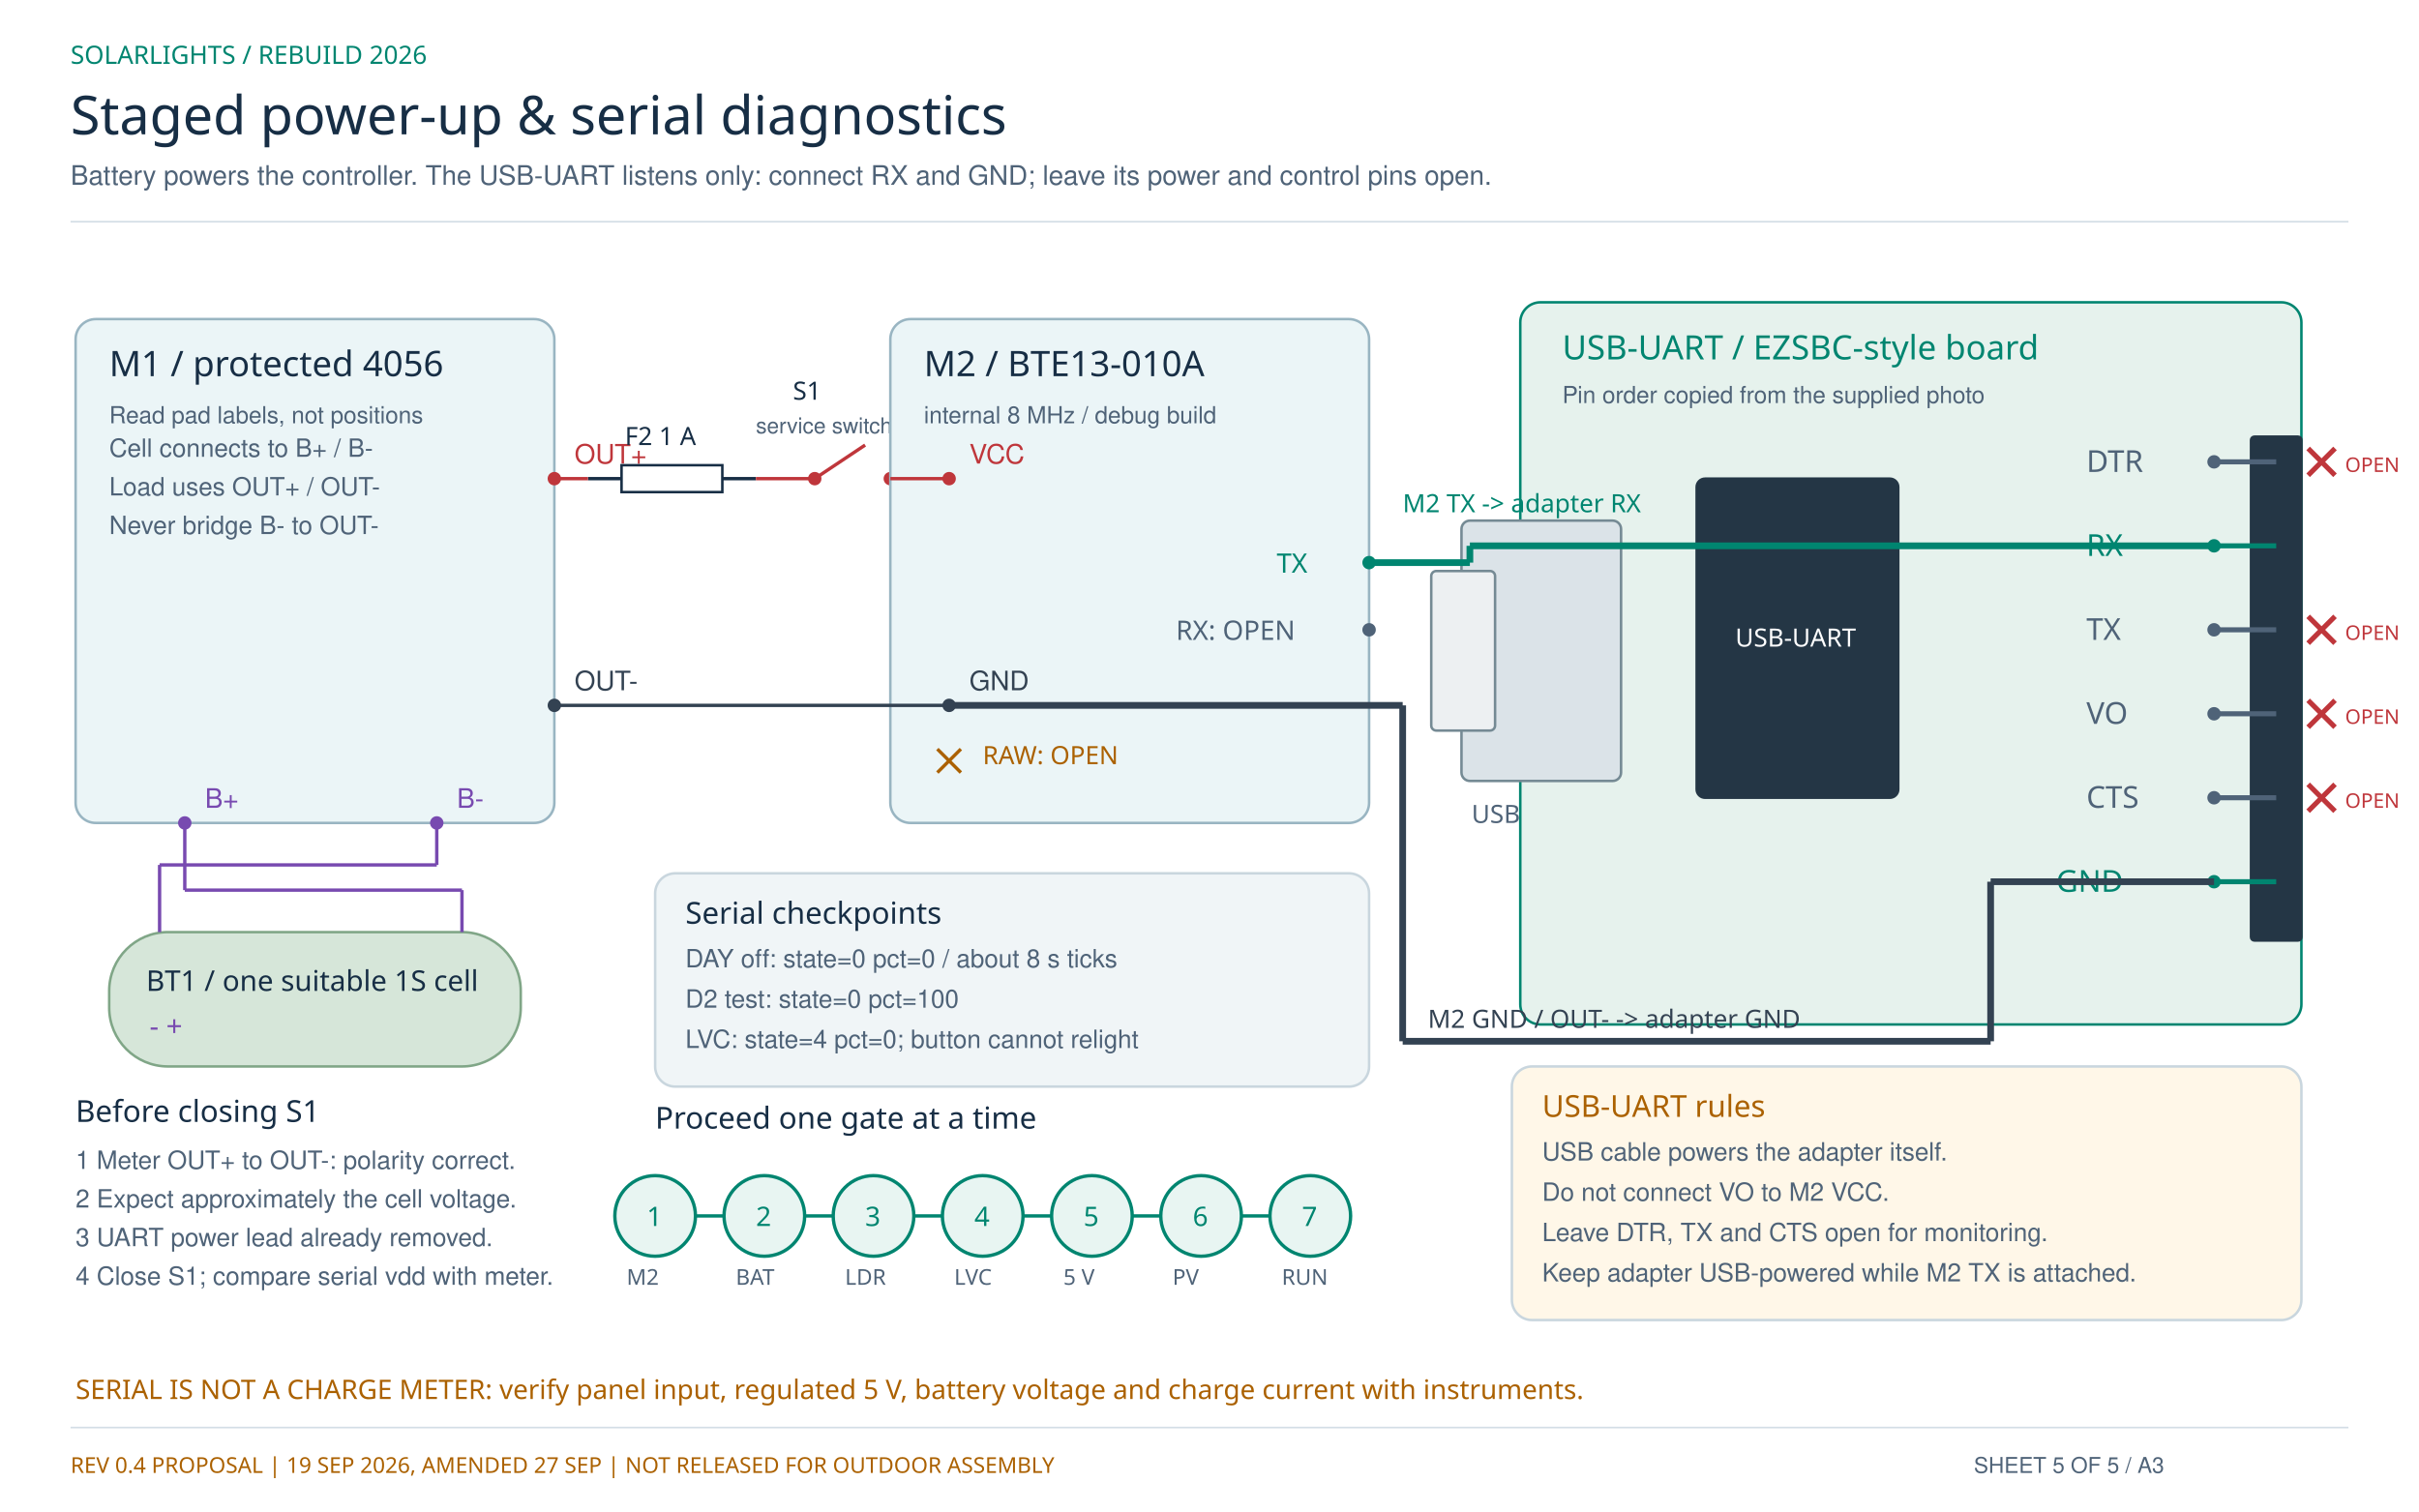
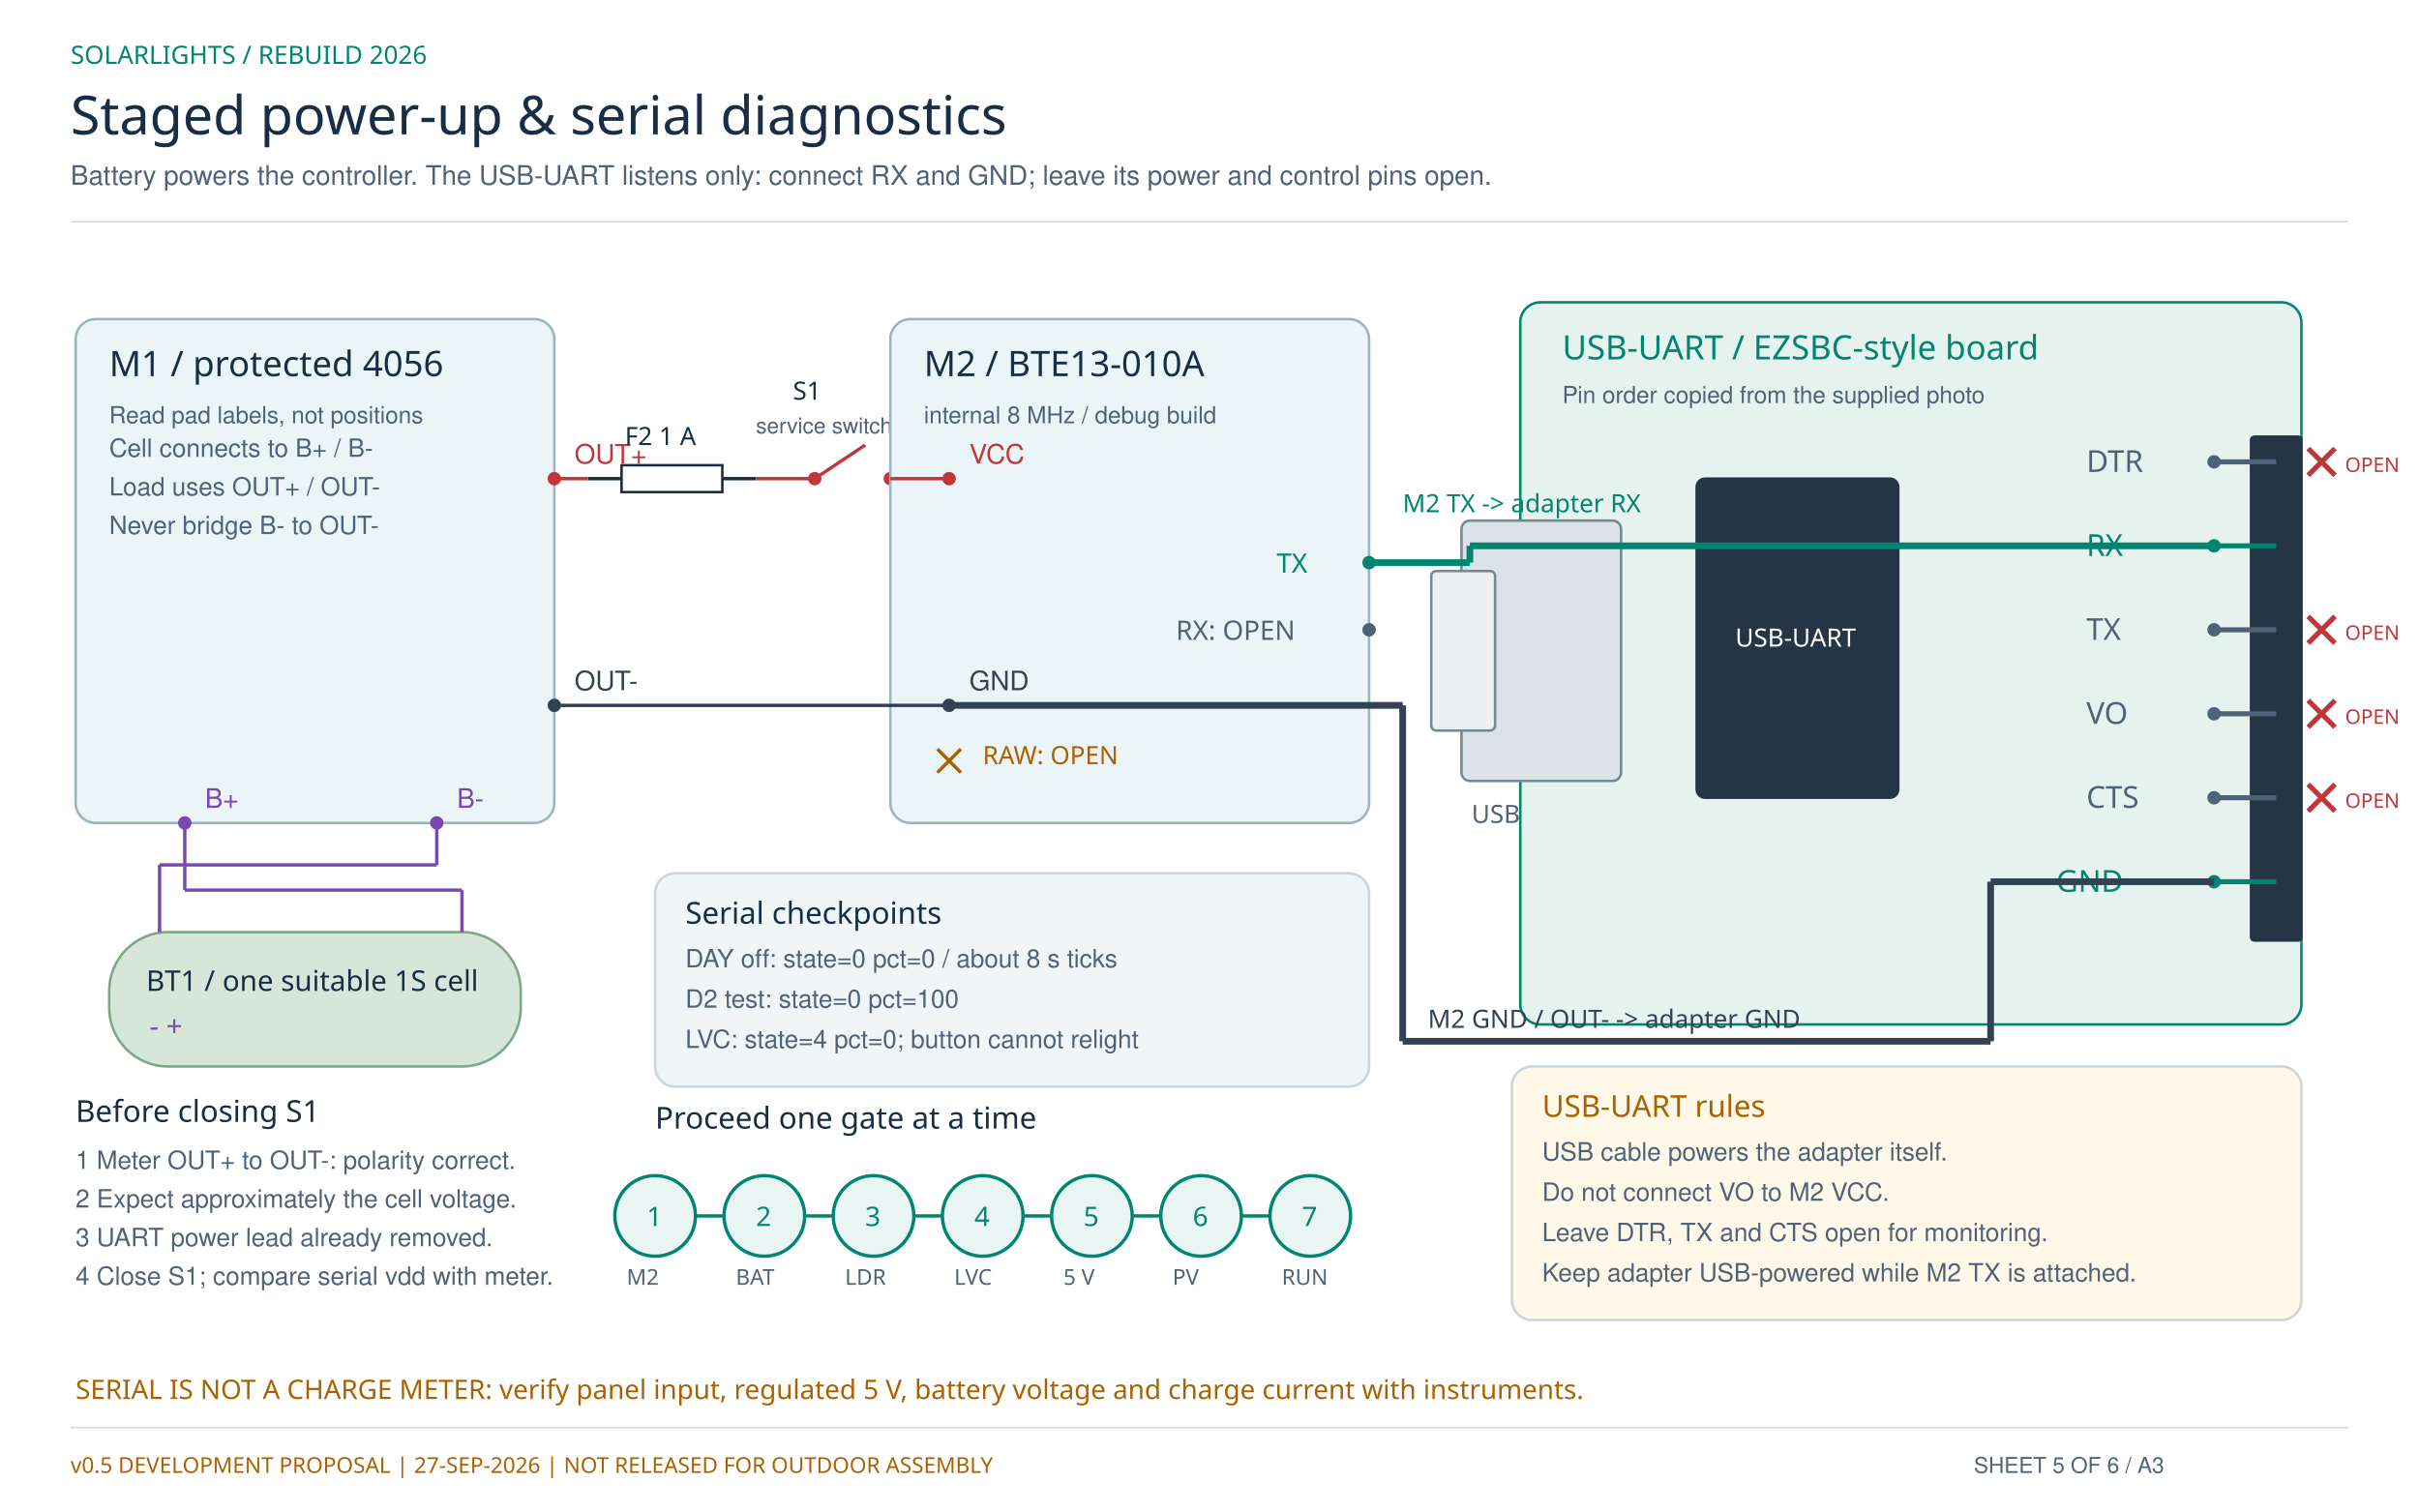
<svg xmlns="http://www.w3.org/2000/svg" width="1440" height="900" preserveAspectRatio="xMinYMin meet" viewBox="0 0 1440 900" version="1.0" fill-rule="evenodd">
  <clipPath id="clip">
    <rect x="0" y="0" width="1440" height="900" />
  </clipPath>
  <g id="group" transform="scale(1,-1) translate(0,-900)" style="clip-path: url(#clip)">
    <g transform="">
      <rect x="0" y="0" width="1440" height="900" style="stroke: rgb(100%,100%,100%); stroke-linecap: butt; stroke-width: 1.5; fill: rgb(100%,100%,100%); fill-rule: evenodd;" />
      <text x="42" y="862" style="font-family: Helvetica-Bold; font-size: 15px;fill: rgb(0%,52%,44%); stroke:none;" transform="translate(0,1724) scale(1,-1)">SOLARLIGHTS / REBUILD 2026</text>
      <text x="42" y="820" style="font-family: Helvetica-Bold; font-size: 32px;fill: rgb(9%,18%,27%); stroke:none;" transform="translate(0,1640) scale(1,-1)">Staged power-up &amp; serial diagnostics</text>
      <text x="42" y="790" style="font-family: Helvetica; font-size: 16px;fill: rgb(31%,39%,47%); stroke:none;" transform="translate(0,1580) scale(1,-1)">Battery powers the controller. The USB-UART listens only: connect RX and GND; leave its power and control pins open.</text>
      <path d="M 42,768 L 1398,768 Z" style="stroke: rgb(83%,87%,90%); stroke-linecap: butt; stroke-width: 1;" />
      <path d="M 42,50 L 1398,50 Z" style="stroke: rgb(83%,87%,90%); stroke-linecap: butt; stroke-width: 1;" />
-       <text x="42" y="23" style="font-family: Helvetica-Bold; font-size: 13px;fill: rgb(67%,38%,0%); stroke:none;" transform="translate(0,46) scale(1,-1)">REV 0.4 PROPOSAL  |  19 SEP 2026, AMENDED 27 SEP  |  NOT RELEASED FOR OUTDOOR ASSEMBLY</text>
-       <text x="1175" y="23" style="font-family: Helvetica; font-size: 13px;fill: rgb(31%,39%,47%); stroke:none;" transform="translate(0,46) scale(1,-1)">SHEET 5 OF 5 / A3</text>
+       <text x="42" y="23" style="font-family: Helvetica-Bold; font-size: 13px;fill: rgb(67%,38%,0%); stroke:none;" transform="translate(0,46) scale(1,-1)">v0.5 DEVELOPMENT PROPOSAL  |  27-SEP-2026  |  NOT RELEASED FOR OUTDOOR ASSEMBLY</text>
+       <text x="1175" y="23" style="font-family: Helvetica; font-size: 13px;fill: rgb(31%,39%,47%); stroke:none;" transform="translate(0,46) scale(1,-1)">SHEET 5 OF 6 / A3</text>
      <rect x="45" y="410" width="285" height="300" rx="12" ry="12" style="stroke: rgb(60%,71%,76%); stroke-linecap: butt; stroke-width: 1.5; fill: rgb(92%,96%,97%); fill-rule: evenodd;" />
      <text x="65" y="676" style="font-family: Helvetica-Bold; font-size: 21px;fill: rgb(9%,18%,27%); stroke:none;" transform="translate(0,1352) scale(1,-1)">M1 / protected 4056</text>
      <text x="65" y="648" style="font-family: Helvetica; font-size: 14px;fill: rgb(31%,39%,47%); stroke:none;" transform="translate(0,1296) scale(1,-1)">Read pad labels, not positions</text>
      <text x="65" y="628" style="font-family: Helvetica; font-size: 15px;fill: rgb(31%,39%,47%); stroke:none;" transform="translate(0,1256) scale(1,-1)">Cell connects to B+ / B-</text>
      <text x="65" y="605" style="font-family: Helvetica; font-size: 15px;fill: rgb(31%,39%,47%); stroke:none;" transform="translate(0,1210) scale(1,-1)">Load uses OUT+ / OUT-</text>
      <text x="65" y="582" style="font-family: Helvetica; font-size: 15px;fill: rgb(31%,39%,47%); stroke:none;" transform="translate(0,1164) scale(1,-1)">Never bridge B- to OUT-</text>
      <circle cx="330" cy="615" r="4" style="stroke: none; stroke-linecap: butt; stroke-width: 1; fill: rgb(75%,21%,23%); fill-rule: evenodd;" />
      <text x="342" y="624" style="font-family: Helvetica; font-size: 16px;fill: rgb(75%,21%,23%); stroke:none;" transform="translate(0,1248) scale(1,-1)">OUT+</text>
      <circle cx="330" cy="480" r="4" style="stroke: none; stroke-linecap: butt; stroke-width: 1; fill: rgb(20%,26%,32%); fill-rule: evenodd;" />
      <text x="342" y="489" style="font-family: Helvetica; font-size: 16px;fill: rgb(20%,26%,32%); stroke:none;" transform="translate(0,978) scale(1,-1)">OUT-</text>
      <circle cx="110" cy="410" r="4" style="stroke: none; stroke-linecap: butt; stroke-width: 1; fill: rgb(47%,29%,69%); fill-rule: evenodd;" />
      <text x="122" y="419" style="font-family: Helvetica; font-size: 16px;fill: rgb(47%,29%,69%); stroke:none;" transform="translate(0,838) scale(1,-1)">B+</text>
      <circle cx="260" cy="410" r="4" style="stroke: none; stroke-linecap: butt; stroke-width: 1; fill: rgb(47%,29%,69%); fill-rule: evenodd;" />
      <text x="272" y="419" style="font-family: Helvetica; font-size: 16px;fill: rgb(47%,29%,69%); stroke:none;" transform="translate(0,838) scale(1,-1)">B-</text>
      <path d="M 350,615 L 370,615 Z" style="stroke: rgb(9%,18%,27%); stroke-linecap: butt; stroke-width: 2;" />
      <rect x="370" y="607" width="60" height="16" style="stroke: rgb(9%,18%,27%); stroke-linecap: butt; stroke-width: 1.5; fill: rgb(100%,100%,100%); fill-rule: evenodd;" />
      <path d="M 430,615 L 450,615 Z" style="stroke: rgb(9%,18%,27%); stroke-linecap: butt; stroke-width: 2;" />
      <text x="372" y="635" style="font-family: Helvetica-Bold; font-size: 15px;fill: rgb(9%,18%,27%); stroke:none;" transform="translate(0,1270) scale(1,-1)">F2 1 A</text>
      <path d="M 330,615 L 350,615 Z" style="stroke: rgb(75%,21%,23%); stroke-linecap: butt; stroke-width: 2;" />
      <path d="M 450,615 L 485,615 Z" style="stroke: rgb(75%,21%,23%); stroke-linecap: butt; stroke-width: 2;" />
      <path d="M 485,615 L 515,635 Z" style="stroke: rgb(75%,21%,23%); stroke-linecap: butt; stroke-width: 2;" />
      <circle cx="485" cy="615" r="4" style="stroke: none; stroke-linecap: butt; stroke-width: 1; fill: rgb(75%,21%,23%); fill-rule: evenodd;" />
      <circle cx="530" cy="615" r="4" style="stroke: none; stroke-linecap: butt; stroke-width: 1; fill: rgb(75%,21%,23%); fill-rule: evenodd;" />
      <text x="472" y="662" style="font-family: Helvetica-Bold; font-size: 15px;fill: rgb(9%,18%,27%); stroke:none;" transform="translate(0,1324) scale(1,-1)">S1</text>
      <text x="450" y="642" style="font-family: Helvetica; font-size: 13px;fill: rgb(31%,39%,47%); stroke:none;" transform="translate(0,1284) scale(1,-1)">service switch</text>
      <rect x="530" y="410" width="285" height="300" rx="12" ry="12" style="stroke: rgb(60%,71%,76%); stroke-linecap: butt; stroke-width: 1.5; fill: rgb(92%,96%,97%); fill-rule: evenodd;" />
      <text x="550" y="676" style="font-family: Helvetica-Bold; font-size: 21px;fill: rgb(9%,18%,27%); stroke:none;" transform="translate(0,1352) scale(1,-1)">M2 / BTE13-010A</text>
      <text x="550" y="648" style="font-family: Helvetica; font-size: 14px;fill: rgb(31%,39%,47%); stroke:none;" transform="translate(0,1296) scale(1,-1)">internal 8 MHz / debug build</text>
      <path d="M 530,615 L 530,615 Z" style="stroke: rgb(75%,21%,23%); stroke-linecap: butt; stroke-width: 2;" />
      <path d="M 530,615 L 565,615 Z" style="stroke: rgb(75%,21%,23%); stroke-linecap: butt; stroke-width: 2;" />
      <circle cx="565" cy="615" r="4" style="stroke: none; stroke-linecap: butt; stroke-width: 1; fill: rgb(75%,21%,23%); fill-rule: evenodd;" />
      <text x="577" y="624" style="font-family: Helvetica; font-size: 16px;fill: rgb(75%,21%,23%); stroke:none;" transform="translate(0,1248) scale(1,-1)">VCC</text>
      <circle cx="565" cy="480" r="4" style="stroke: none; stroke-linecap: butt; stroke-width: 1; fill: rgb(20%,26%,32%); fill-rule: evenodd;" />
      <text x="577" y="489" style="font-family: Helvetica; font-size: 16px;fill: rgb(20%,26%,32%); stroke:none;" transform="translate(0,978) scale(1,-1)">GND</text>
      <path d="M 330,480 L 565,480 Z" style="stroke: rgb(20%,26%,32%); stroke-linecap: butt; stroke-width: 2;" />
      <circle cx="815" cy="565" r="4" style="stroke: none; stroke-linecap: butt; stroke-width: 1; fill: rgb(0%,52%,44%); fill-rule: evenodd;" />
      <text x="760" y="559" style="font-family: Helvetica-Bold; font-size: 16px;fill: rgb(0%,52%,44%); stroke:none;" transform="translate(0,1118) scale(1,-1)">TX</text>
      <circle cx="815" cy="525" r="4" style="stroke: none; stroke-linecap: butt; stroke-width: 1; fill: rgb(31%,39%,47%); fill-rule: evenodd;" />
      <text x="700" y="519" style="font-family: Helvetica-Bold; font-size: 16px;fill: rgb(31%,39%,47%); stroke:none;" transform="translate(0,1038) scale(1,-1)">RX: OPEN</text>
      <text x="585" y="445" style="font-family: Helvetica-Bold; font-size: 15px;fill: rgb(67%,38%,0%); stroke:none;" transform="translate(0,890) scale(1,-1)">RAW: OPEN</text>
      <path d="M 558,454 L 572,440 Z" style="stroke: rgb(67%,38%,0%); stroke-linecap: butt; stroke-width: 2;" />
      <path d="M 558,440 L 572,454 Z" style="stroke: rgb(67%,38%,0%); stroke-linecap: butt; stroke-width: 2;" />
      <rect x="65" y="265" width="245" height="80" rx="35" ry="35" style="stroke: rgb(50%,65%,53%); stroke-linecap: butt; stroke-width: 1.5; fill: rgb(84%,90%,85%); fill-rule: evenodd;" />
      <text x="87" y="310" style="font-family: Helvetica-Bold; font-size: 17px;fill: rgb(9%,18%,27%); stroke:none;" transform="translate(0,620) scale(1,-1)">BT1 / one suitable 1S cell</text>
      <text x="89" y="283" style="font-family: Helvetica-Bold; font-size: 17px;fill: rgb(47%,29%,69%); stroke:none;" transform="translate(0,566) scale(1,-1)">-                         +</text>
      <path d="M 110,410 L 110,370 Z" style="stroke: rgb(47%,29%,69%); stroke-linecap: butt; stroke-width: 2;" />
      <path d="M 110,370 L 275,370 Z" style="stroke: rgb(47%,29%,69%); stroke-linecap: butt; stroke-width: 2;" />
      <path d="M 275,370 L 275,345 Z" style="stroke: rgb(47%,29%,69%); stroke-linecap: butt; stroke-width: 2;" />
      <path d="M 260,410 L 260,385 Z" style="stroke: rgb(47%,29%,69%); stroke-linecap: butt; stroke-width: 2;" />
      <path d="M 260,385 L 95,385 Z" style="stroke: rgb(47%,29%,69%); stroke-linecap: butt; stroke-width: 2;" />
      <path d="M 95,385 L 95,345 Z" style="stroke: rgb(47%,29%,69%); stroke-linecap: butt; stroke-width: 2;" />
      <text x="45" y="232" style="font-family: Helvetica-Bold; font-size: 18px;fill: rgb(9%,18%,27%); stroke:none;" transform="translate(0,464) scale(1,-1)">Before closing S1</text>
      <text x="45" y="204" style="font-family: Helvetica; font-size: 15px;fill: rgb(31%,39%,47%); stroke:none;" transform="translate(0,408) scale(1,-1)">1  Meter OUT+ to OUT-: polarity correct.</text>
      <text x="45" y="181" style="font-family: Helvetica; font-size: 15px;fill: rgb(31%,39%,47%); stroke:none;" transform="translate(0,362) scale(1,-1)">2  Expect approximately the cell voltage.</text>
      <text x="45" y="158" style="font-family: Helvetica; font-size: 15px;fill: rgb(31%,39%,47%); stroke:none;" transform="translate(0,316) scale(1,-1)">3  UART power lead already removed.</text>
      <text x="45" y="135" style="font-family: Helvetica; font-size: 15px;fill: rgb(31%,39%,47%); stroke:none;" transform="translate(0,270) scale(1,-1)">4  Close S1; compare serial vdd with meter.</text>
      <rect x="905" y="290" width="465" height="430" rx="12" ry="12" style="stroke: rgb(0%,52%,44%); stroke-linecap: butt; stroke-width: 1.5; fill: rgb(90%,95%,93%); fill-rule: evenodd;" />
      <text x="930" y="686" style="font-family: Helvetica-Bold; font-size: 20px;fill: rgb(0%,52%,44%); stroke:none;" transform="translate(0,1372) scale(1,-1)">USB-UART / EZSBC-style board</text>
      <text x="930" y="660" style="font-family: Helvetica; font-size: 14px;fill: rgb(31%,39%,47%); stroke:none;" transform="translate(0,1320) scale(1,-1)">Pin order copied from the supplied photo</text>
      <rect x="870" y="435" width="95" height="155" rx="5" ry="5" style="stroke: rgb(46%,54%,58%); stroke-linecap: butt; stroke-width: 1.5; fill: rgb(86%,89%,91%); fill-rule: evenodd;" />
      <rect x="852" y="465" width="38" height="95" rx="3" ry="3" style="stroke: rgb(46%,54%,58%); stroke-linecap: butt; stroke-width: 1.5; fill: rgb(93%,94%,95%); fill-rule: evenodd;" />
      <text x="876" y="410" style="font-family: Helvetica-Bold; font-size: 15px;fill: rgb(31%,39%,47%); stroke:none;" transform="translate(0,820) scale(1,-1)">USB</text>
      <rect x="1010" y="425" width="120" height="190" rx="5" ry="5" style="stroke: rgb(14%,21%,27%); stroke-linecap: butt; stroke-width: 1.5; fill: rgb(14%,21%,27%); fill-rule: evenodd;" />
      <text x="1033" y="515" style="font-family: Helvetica-Bold; font-size: 15px;fill: rgb(100%,100%,100%); stroke:none;" transform="translate(0,1030) scale(1,-1)">USB-UART</text>
      <rect x="1340" y="340" width="30" height="300" rx="2" ry="2" style="stroke: rgb(14%,21%,27%); stroke-linecap: butt; stroke-width: 1.5; fill: rgb(14%,21%,27%); fill-rule: evenodd;" />
      <path d="M 1318,625 L 1355,625 Z" style="stroke: rgb(31%,39%,47%); stroke-linecap: butt; stroke-width: 3;" />
      <circle cx="1318" cy="625" r="4" style="stroke: none; stroke-linecap: butt; stroke-width: 1; fill: rgb(31%,39%,47%); fill-rule: evenodd;" />
      <text x="1242" y="619" style="font-family: Helvetica-Bold; font-size: 18px;fill: rgb(31%,39%,47%); stroke:none;" transform="translate(0,1238) scale(1,-1)">DTR</text>
      <path d="M 1374,633 L 1390,617 Z" style="stroke: rgb(75%,21%,23%); stroke-linecap: butt; stroke-width: 3;" />
      <path d="M 1374,617 L 1390,633 Z" style="stroke: rgb(75%,21%,23%); stroke-linecap: butt; stroke-width: 3;" />
      <text x="1396" y="619" style="font-family: Helvetica-Bold; font-size: 12px;fill: rgb(75%,21%,23%); stroke:none;" transform="translate(0,1238) scale(1,-1)">OPEN</text>
      <path d="M 1318,575 L 1355,575 Z" style="stroke: rgb(0%,52%,44%); stroke-linecap: butt; stroke-width: 3;" />
      <circle cx="1318" cy="575" r="4" style="stroke: none; stroke-linecap: butt; stroke-width: 1; fill: rgb(0%,52%,44%); fill-rule: evenodd;" />
      <text x="1242" y="569" style="font-family: Helvetica-Bold; font-size: 18px;fill: rgb(0%,52%,44%); stroke:none;" transform="translate(0,1138) scale(1,-1)">RX</text>
      <path d="M 1318,525 L 1355,525 Z" style="stroke: rgb(31%,39%,47%); stroke-linecap: butt; stroke-width: 3;" />
      <circle cx="1318" cy="525" r="4" style="stroke: none; stroke-linecap: butt; stroke-width: 1; fill: rgb(31%,39%,47%); fill-rule: evenodd;" />
      <text x="1242" y="519" style="font-family: Helvetica-Bold; font-size: 18px;fill: rgb(31%,39%,47%); stroke:none;" transform="translate(0,1038) scale(1,-1)">TX</text>
      <path d="M 1374,533 L 1390,517 Z" style="stroke: rgb(75%,21%,23%); stroke-linecap: butt; stroke-width: 3;" />
      <path d="M 1374,517 L 1390,533 Z" style="stroke: rgb(75%,21%,23%); stroke-linecap: butt; stroke-width: 3;" />
      <text x="1396" y="519" style="font-family: Helvetica-Bold; font-size: 12px;fill: rgb(75%,21%,23%); stroke:none;" transform="translate(0,1038) scale(1,-1)">OPEN</text>
      <path d="M 1318,475 L 1355,475 Z" style="stroke: rgb(31%,39%,47%); stroke-linecap: butt; stroke-width: 3;" />
      <circle cx="1318" cy="475" r="4" style="stroke: none; stroke-linecap: butt; stroke-width: 1; fill: rgb(31%,39%,47%); fill-rule: evenodd;" />
      <text x="1242" y="469" style="font-family: Helvetica-Bold; font-size: 18px;fill: rgb(31%,39%,47%); stroke:none;" transform="translate(0,938) scale(1,-1)">VO</text>
      <path d="M 1374,483 L 1390,467 Z" style="stroke: rgb(75%,21%,23%); stroke-linecap: butt; stroke-width: 3;" />
      <path d="M 1374,467 L 1390,483 Z" style="stroke: rgb(75%,21%,23%); stroke-linecap: butt; stroke-width: 3;" />
      <text x="1396" y="469" style="font-family: Helvetica-Bold; font-size: 12px;fill: rgb(75%,21%,23%); stroke:none;" transform="translate(0,938) scale(1,-1)">OPEN</text>
      <path d="M 1318,425 L 1355,425 Z" style="stroke: rgb(31%,39%,47%); stroke-linecap: butt; stroke-width: 3;" />
      <circle cx="1318" cy="425" r="4" style="stroke: none; stroke-linecap: butt; stroke-width: 1; fill: rgb(31%,39%,47%); fill-rule: evenodd;" />
      <text x="1242" y="419" style="font-family: Helvetica-Bold; font-size: 18px;fill: rgb(31%,39%,47%); stroke:none;" transform="translate(0,838) scale(1,-1)">CTS</text>
      <path d="M 1374,433 L 1390,417 Z" style="stroke: rgb(75%,21%,23%); stroke-linecap: butt; stroke-width: 3;" />
      <path d="M 1374,417 L 1390,433 Z" style="stroke: rgb(75%,21%,23%); stroke-linecap: butt; stroke-width: 3;" />
      <text x="1396" y="419" style="font-family: Helvetica-Bold; font-size: 12px;fill: rgb(75%,21%,23%); stroke:none;" transform="translate(0,838) scale(1,-1)">OPEN</text>
      <path d="M 1318,375 L 1355,375 Z" style="stroke: rgb(0%,52%,44%); stroke-linecap: butt; stroke-width: 3;" />
      <circle cx="1318" cy="375" r="4" style="stroke: none; stroke-linecap: butt; stroke-width: 1; fill: rgb(0%,52%,44%); fill-rule: evenodd;" />
      <text x="1224" y="369" style="font-family: Helvetica-Bold; font-size: 18px;fill: rgb(0%,52%,44%); stroke:none;" transform="translate(0,738) scale(1,-1)">GND</text>
      <path d="M 815,565 L 875,565 Z" style="stroke: rgb(0%,52%,44%); stroke-linecap: butt; stroke-width: 4;" />
      <path d="M 875,565 L 875,575 Z" style="stroke: rgb(0%,52%,44%); stroke-linecap: butt; stroke-width: 4;" />
      <path d="M 875,575 L 1318,575 Z" style="stroke: rgb(0%,52%,44%); stroke-linecap: butt; stroke-width: 4;" />
      <text x="835" y="595" style="font-family: Helvetica-Bold; font-size: 15px;fill: rgb(0%,52%,44%); stroke:none;" transform="translate(0,1190) scale(1,-1)">M2 TX -&gt; adapter RX</text>
      <path d="M 565,480 L 835,480 Z" style="stroke: rgb(20%,26%,32%); stroke-linecap: butt; stroke-width: 4;" />
      <path d="M 835,480 L 835,280 Z" style="stroke: rgb(20%,26%,32%); stroke-linecap: butt; stroke-width: 4;" />
      <path d="M 835,280 L 1185,280 Z" style="stroke: rgb(20%,26%,32%); stroke-linecap: butt; stroke-width: 4;" />
      <path d="M 1185,280 L 1185,375 Z" style="stroke: rgb(20%,26%,32%); stroke-linecap: butt; stroke-width: 4;" />
      <path d="M 1185,375 L 1318,375 Z" style="stroke: rgb(20%,26%,32%); stroke-linecap: butt; stroke-width: 4;" />
      <text x="850" y="288" style="font-family: Helvetica-Bold; font-size: 15px;fill: rgb(20%,26%,32%); stroke:none;" transform="translate(0,576) scale(1,-1)">M2 GND / OUT- -&gt; adapter GND</text>
      <rect x="900" y="114" width="470" height="151" rx="12" ry="12" style="stroke: rgb(79%,84%,87%); stroke-linecap: butt; stroke-width: 1.5; fill: rgb(100%,97%,91%); fill-rule: evenodd;" />
      <text x="918" y="235" style="font-family: Helvetica-Bold; font-size: 18px;fill: rgb(67%,38%,0%); stroke:none;" transform="translate(0,470) scale(1,-1)">USB-UART rules</text>
      <text x="918" y="209" style="font-family: Helvetica; font-size: 15px;fill: rgb(31%,39%,47%); stroke:none;" transform="translate(0,418) scale(1,-1)">USB cable powers the adapter itself.</text>
      <text x="918" y="185" style="font-family: Helvetica; font-size: 15px;fill: rgb(31%,39%,47%); stroke:none;" transform="translate(0,370) scale(1,-1)">Do not connect VO to M2 VCC.</text>
      <text x="918" y="161" style="font-family: Helvetica; font-size: 15px;fill: rgb(31%,39%,47%); stroke:none;" transform="translate(0,322) scale(1,-1)">Leave DTR, TX and CTS open for monitoring.</text>
      <text x="918" y="137" style="font-family: Helvetica; font-size: 15px;fill: rgb(31%,39%,47%); stroke:none;" transform="translate(0,274) scale(1,-1)">Keep adapter USB-powered while M2 TX is attached.</text>
      <text x="390" y="228" style="font-family: Helvetica-Bold; font-size: 18px;fill: rgb(9%,18%,27%); stroke:none;" transform="translate(0,456) scale(1,-1)">Proceed one gate at a time</text>
      <circle cx="390" cy="176" r="24" style="stroke: rgb(0%,52%,44%); stroke-linecap: butt; stroke-width: 2; fill: rgb(91%,96%,95%); fill-rule: evenodd;" />
      <text x="385" y="170" style="font-family: Helvetica-Bold; font-size: 16px;fill: rgb(0%,52%,44%); stroke:none;" transform="translate(0,340) scale(1,-1)">1</text>
      <text x="373" y="135" style="font-family: Helvetica-Bold; font-size: 13px;fill: rgb(31%,39%,47%); stroke:none;" transform="translate(0,270) scale(1,-1)">M2</text>
      <path d="M 414,176 L 431,176 Z" style="stroke: rgb(0%,52%,44%); stroke-linecap: butt; stroke-width: 2;" />
      <circle cx="455" cy="176" r="24" style="stroke: rgb(0%,52%,44%); stroke-linecap: butt; stroke-width: 2; fill: rgb(91%,96%,95%); fill-rule: evenodd;" />
      <text x="450" y="170" style="font-family: Helvetica-Bold; font-size: 16px;fill: rgb(0%,52%,44%); stroke:none;" transform="translate(0,340) scale(1,-1)">2</text>
      <text x="438" y="135" style="font-family: Helvetica-Bold; font-size: 13px;fill: rgb(31%,39%,47%); stroke:none;" transform="translate(0,270) scale(1,-1)">BAT</text>
      <path d="M 479,176 L 496,176 Z" style="stroke: rgb(0%,52%,44%); stroke-linecap: butt; stroke-width: 2;" />
      <circle cx="520" cy="176" r="24" style="stroke: rgb(0%,52%,44%); stroke-linecap: butt; stroke-width: 2; fill: rgb(91%,96%,95%); fill-rule: evenodd;" />
      <text x="515" y="170" style="font-family: Helvetica-Bold; font-size: 16px;fill: rgb(0%,52%,44%); stroke:none;" transform="translate(0,340) scale(1,-1)">3</text>
      <text x="503" y="135" style="font-family: Helvetica-Bold; font-size: 13px;fill: rgb(31%,39%,47%); stroke:none;" transform="translate(0,270) scale(1,-1)">LDR</text>
      <path d="M 544,176 L 561,176 Z" style="stroke: rgb(0%,52%,44%); stroke-linecap: butt; stroke-width: 2;" />
      <circle cx="585" cy="176" r="24" style="stroke: rgb(0%,52%,44%); stroke-linecap: butt; stroke-width: 2; fill: rgb(91%,96%,95%); fill-rule: evenodd;" />
      <text x="580" y="170" style="font-family: Helvetica-Bold; font-size: 16px;fill: rgb(0%,52%,44%); stroke:none;" transform="translate(0,340) scale(1,-1)">4</text>
      <text x="568" y="135" style="font-family: Helvetica-Bold; font-size: 13px;fill: rgb(31%,39%,47%); stroke:none;" transform="translate(0,270) scale(1,-1)">LVC</text>
      <path d="M 609,176 L 626,176 Z" style="stroke: rgb(0%,52%,44%); stroke-linecap: butt; stroke-width: 2;" />
      <circle cx="650" cy="176" r="24" style="stroke: rgb(0%,52%,44%); stroke-linecap: butt; stroke-width: 2; fill: rgb(91%,96%,95%); fill-rule: evenodd;" />
      <text x="645" y="170" style="font-family: Helvetica-Bold; font-size: 16px;fill: rgb(0%,52%,44%); stroke:none;" transform="translate(0,340) scale(1,-1)">5</text>
      <text x="633" y="135" style="font-family: Helvetica-Bold; font-size: 13px;fill: rgb(31%,39%,47%); stroke:none;" transform="translate(0,270) scale(1,-1)">5 V</text>
      <path d="M 674,176 L 691,176 Z" style="stroke: rgb(0%,52%,44%); stroke-linecap: butt; stroke-width: 2;" />
      <circle cx="715" cy="176" r="24" style="stroke: rgb(0%,52%,44%); stroke-linecap: butt; stroke-width: 2; fill: rgb(91%,96%,95%); fill-rule: evenodd;" />
      <text x="710" y="170" style="font-family: Helvetica-Bold; font-size: 16px;fill: rgb(0%,52%,44%); stroke:none;" transform="translate(0,340) scale(1,-1)">6</text>
      <text x="698" y="135" style="font-family: Helvetica-Bold; font-size: 13px;fill: rgb(31%,39%,47%); stroke:none;" transform="translate(0,270) scale(1,-1)">PV</text>
      <path d="M 739,176 L 756,176 Z" style="stroke: rgb(0%,52%,44%); stroke-linecap: butt; stroke-width: 2;" />
      <circle cx="780" cy="176" r="24" style="stroke: rgb(0%,52%,44%); stroke-linecap: butt; stroke-width: 2; fill: rgb(91%,96%,95%); fill-rule: evenodd;" />
      <text x="775" y="170" style="font-family: Helvetica-Bold; font-size: 16px;fill: rgb(0%,52%,44%); stroke:none;" transform="translate(0,340) scale(1,-1)">7</text>
      <text x="763" y="135" style="font-family: Helvetica-Bold; font-size: 13px;fill: rgb(31%,39%,47%); stroke:none;" transform="translate(0,270) scale(1,-1)">RUN</text>
      <rect x="390" y="253" width="425" height="127" rx="12" ry="12" style="stroke: rgb(79%,84%,87%); stroke-linecap: butt; stroke-width: 1.5; fill: rgb(94%,96%,97%); fill-rule: evenodd;" />
      <text x="408" y="350" style="font-family: Helvetica-Bold; font-size: 18px;fill: rgb(9%,18%,27%); stroke:none;" transform="translate(0,700) scale(1,-1)">Serial checkpoints</text>
      <text x="408" y="324" style="font-family: Helvetica; font-size: 15px;fill: rgb(31%,39%,47%); stroke:none;" transform="translate(0,648) scale(1,-1)">DAY off: state=0 pct=0 / about 8 s ticks</text>
      <text x="408" y="300" style="font-family: Helvetica; font-size: 15px;fill: rgb(31%,39%,47%); stroke:none;" transform="translate(0,600) scale(1,-1)">D2 test: state=0 pct=100</text>
      <text x="408" y="276" style="font-family: Helvetica; font-size: 15px;fill: rgb(31%,39%,47%); stroke:none;" transform="translate(0,552) scale(1,-1)">LVC: state=4 pct=0; button cannot relight</text>
      <text x="45" y="67" style="font-family: Helvetica-Bold; font-size: 16px;fill: rgb(67%,38%,0%); stroke:none;" transform="translate(0,134) scale(1,-1)">SERIAL IS NOT A CHARGE METER: verify panel input, regulated 5 V, battery voltage and charge current with instruments.</text>
    </g>
  </g>
</svg>
